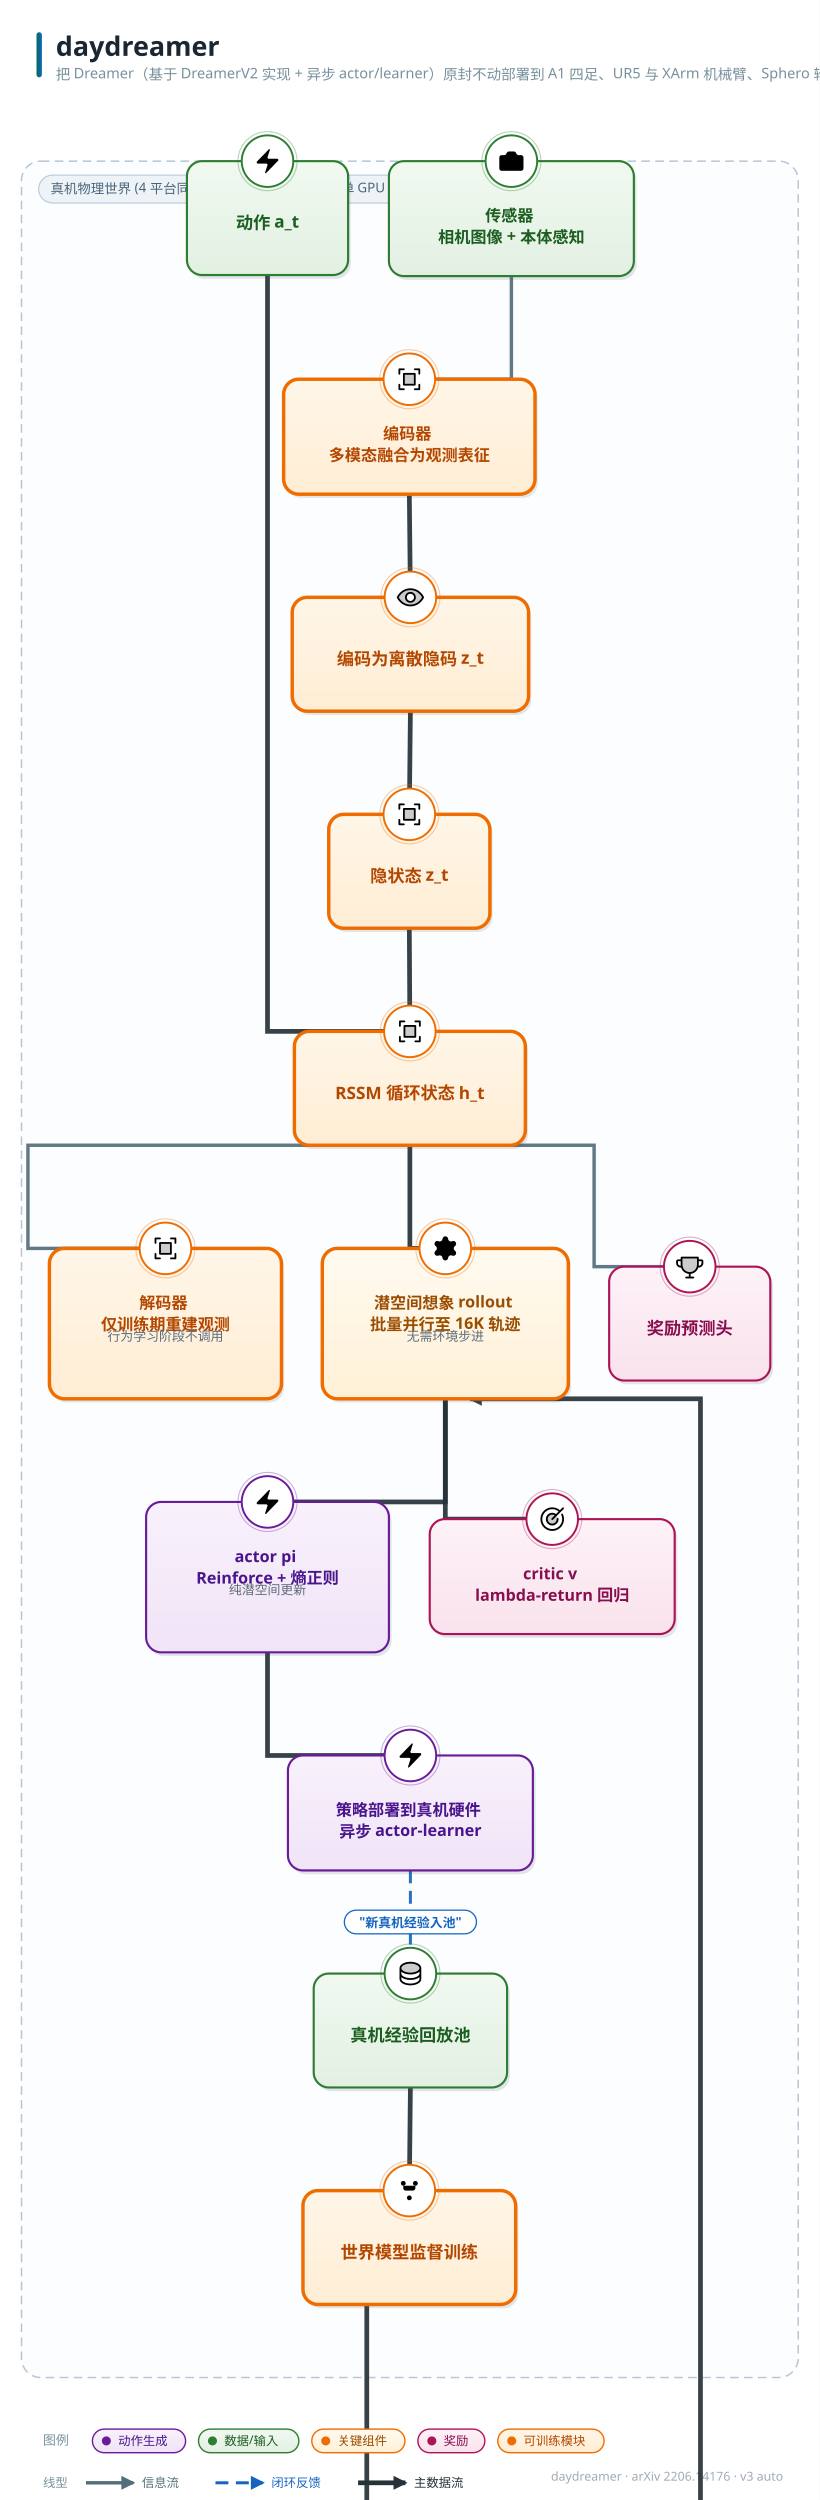
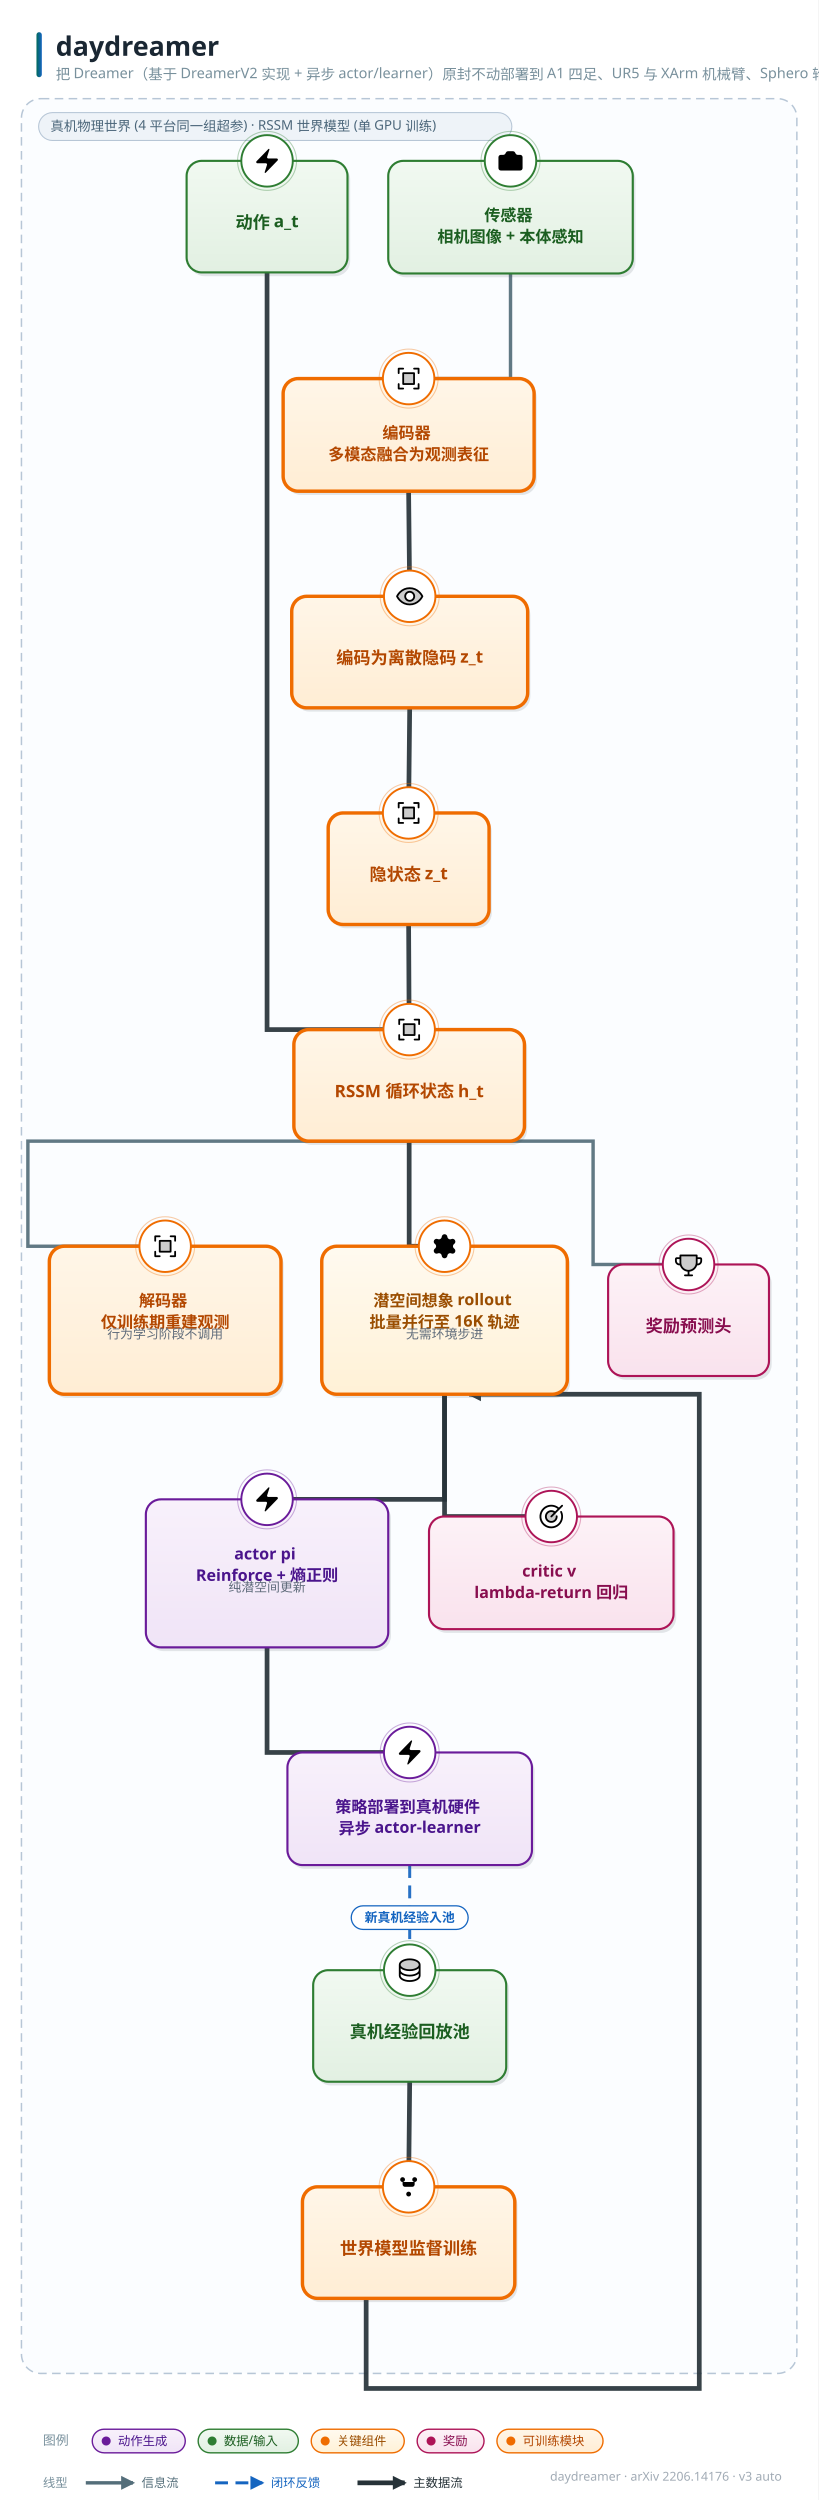
- <svg xmlns="http://www.w3.org/2000/svg" width="763" height="2327" viewBox="0 0 763 2327" font-family="'PingFang SC','Hiragino Sans GB','Microsoft YaHei','Segoe UI',sans-serif">
+ <svg xmlns="http://www.w3.org/2000/svg" width="763" height="2331" viewBox="0 0 763 2331" font-family="'PingFang SC','Hiragino Sans GB','Microsoft YaHei','Segoe UI',sans-serif">
  <style>text{font-family:'PingFang SC','Hiragino Sans GB','Microsoft YaHei','Segoe UI',sans-serif;} .lbl{font-weight:700;}</style>
  <defs>
    <linearGradient id="g-data" x1="0" y1="0" x2="0" y2="1">
      <stop offset="0" stop-color="#f1f9f1" />
      <stop offset="1" stop-color="#e2f0e2" />
    </linearGradient>
    <linearGradient id="g-frozen" x1="0" y1="0" x2="0" y2="1">
      <stop offset="0" stop-color="#f0f7fe" />
      <stop offset="1" stop-color="#dcecfb" />
    </linearGradient>
    <linearGradient id="g-train" x1="0" y1="0" x2="0" y2="1">
      <stop offset="0" stop-color="#fff6e8" />
      <stop offset="1" stop-color="#ffedd4" />
    </linearGradient>
    <linearGradient id="g-loss" x1="0" y1="0" x2="0" y2="1">
      <stop offset="0" stop-color="#fdf0f1" />
      <stop offset="1" stop-color="#f9e0e2" />
    </linearGradient>
    <linearGradient id="g-act" x1="0" y1="0" x2="0" y2="1">
      <stop offset="0" stop-color="#f8f1fb" />
      <stop offset="1" stop-color="#f0e4f7" />
    </linearGradient>
    <linearGradient id="g-loop" x1="0" y1="0" x2="0" y2="1">
      <stop offset="0" stop-color="#f2f5f7" />
      <stop offset="1" stop-color="#e6ebee" />
    </linearGradient>
    <linearGradient id="g-env" x1="0" y1="0" x2="0" y2="1">
      <stop offset="0" stop-color="#eef8f6" />
      <stop offset="1" stop-color="#dcf0ec" />
    </linearGradient>
    <linearGradient id="g-mem" x1="0" y1="0" x2="0" y2="1">
      <stop offset="0" stop-color="#fffef0" />
      <stop offset="1" stop-color="#fdf6d8" />
    </linearGradient>
    <linearGradient id="g-reward" x1="0" y1="0" x2="0" y2="1">
      <stop offset="0" stop-color="#fdf2f7" />
      <stop offset="1" stop-color="#f9e2ed" />
    </linearGradient>
    <linearGradient id="g-key" x1="0" y1="0" x2="0" y2="1">
      <stop offset="0" stop-color="#fffaf0" />
      <stop offset="1" stop-color="#fff1d6" />
    </linearGradient>
    <linearGradient id="g-title" x1="0" y1="0" x2="1" y2="0">
      <stop offset="0" stop-color="#00695c" />
      <stop offset="1" stop-color="#1565c0" />
    </linearGradient>
    <marker id="arr-main" viewBox="0 0 10 10" refX="8.5" refY="5" markerWidth="13" markerHeight="13" markerUnits="userSpaceOnUse" orient="auto-start-reverse">
      <path d="M0 0 L10 5 L0 10 z" fill="#546e7a" />
    </marker>
    <marker id="arr-thick" viewBox="0 0 10 10" refX="8.5" refY="5" markerWidth="13" markerHeight="13" markerUnits="userSpaceOnUse" orient="auto-start-reverse">
      <path d="M0 0 L10 5 L0 10 z" fill="#263238" />
    </marker>
    <marker id="arr-thin" viewBox="0 0 10 10" refX="8.5" refY="5" markerWidth="13" markerHeight="13" markerUnits="userSpaceOnUse" orient="auto-start-reverse">
      <path d="M0 0 L10 5 L0 10 z" fill="#9fb0bb" />
    </marker>
    <marker id="arr-fb" viewBox="0 0 10 10" refX="8.5" refY="5" markerWidth="13" markerHeight="13" markerUnits="userSpaceOnUse" orient="auto-start-reverse">
      <path d="M0 0 L10 5 L0 10 z" fill="#1565c0" />
    </marker>
    <marker id="arr-loss" viewBox="0 0 10 10" refX="8.5" refY="5" markerWidth="13" markerHeight="13" markerUnits="userSpaceOnUse" orient="auto-start-reverse">
      <path d="M0 0 L10 5 L0 10 z" fill="#c62828" />
    </marker>
  </defs>
-   <rect width="763" height="2327" fill="#ffffff" />
+   <rect width="763" height="2331" fill="#ffffff" />
  <rect x="34" y="30" width="5" height="42" rx="2.5" fill="url(#g-title)" />
  <text x="52" y="52" font-size="25" font-weight="800" fill="#1a2733">daydreamer</text>
  <text x="52" y="74" font-size="13.5" fill="#78909c">把 Dreamer（基于 DreamerV2 实现 + 异步 actor/learner）原封不动部署到 A1 四足、UR5 与 XArm 机械臂、Sphero 轮式机器人共 </text>
-   <text x="729" y="2309" font-size="11.5" fill="#a0aab4" text-anchor="end">daydreamer · arXiv 2206.14176 · v3 auto</text>
-   <rect x="20" y="150" width="723" height="2063" rx="18" fill="#fbfdff" stroke="#b7c6d6" stroke-width="1.4" stroke-dasharray="8 5" />
-   <rect x="36" y="163" width="379.75" height="26" rx="13" fill="#eef3f8" stroke="#b7c6d6" />
-   <text x="47" y="180" font-size="12.5" fill="#4a6579">真机物理世界 (4 平台同一组超 · RSSM 世界模型 (单 GPU</text>
-   <path d="M 476.0 257.0 L 476.0 353.0 L 381.0 353.0" fill="none" stroke="#546e7a" stroke-width="3.2" marker-end="url(#arr-main)" opacity="0.92" />
-   <path d="M 382.0 1741.0 L 382.0 1837.0" fill="none" stroke="#1565c0" stroke-width="2.8" stroke-dasharray="12 7" marker-end="url(#arr-fb)" opacity="0.92" />
-   <path d="M 381.0 460.0 L 382.0 556.0" fill="none" stroke="#263238" stroke-width="4.4" marker-end="url(#arr-thick)" opacity="0.92" />
-   <path d="M 382.0 662.0 L 381.0 758.0" fill="none" stroke="#263238" stroke-width="4.4" marker-end="url(#arr-thick)" opacity="0.92" />
-   <path d="M 249.0 256.0 L 249.0 960.0 L 381.5 960.0" fill="none" stroke="#263238" stroke-width="4.4" marker-end="url(#arr-thick)" opacity="0.92" />
-   <path d="M 381.0 864.0 L 381.5 960.0" fill="none" stroke="#263238" stroke-width="4.4" marker-end="url(#arr-thick)" opacity="0.92" />
-   <path d="M 381.5 1066.0 L 26.0 1066.0 L 26.0 1162.0 L 154.0 1162.0" fill="none" stroke="#546e7a" stroke-width="3.2" marker-end="url(#arr-main)" opacity="0.92" />
-   <path d="M 381.5 1066.0 L 553.0 1066.0 L 553.0 1179.0 L 642.0 1179.0" fill="none" stroke="#546e7a" stroke-width="3.2" marker-end="url(#arr-main)" opacity="0.92" />
-   <path d="M 382.0 1943.0 L 381.0 2039.0" fill="none" stroke="#263238" stroke-width="4.4" marker-end="url(#arr-thick)" opacity="0.92" />
-   <path d="M 341.4 2145.0 L 341.4 3072.0 L 652.0 3072.0 L 652.0 1302.0 L 437.4 1302.0" fill="none" stroke="#263238" stroke-width="4.4" marker-end="url(#arr-thick)" opacity="0.92" />
-   <path d="M 381.5 1066.0 L 381.5 1162.0 L 414.5 1162.0" fill="none" stroke="#263238" stroke-width="4.4" marker-end="url(#arr-thick)" opacity="0.92" />
-   <path d="M 414.5 1302.0 L 414.5 1398.0 L 249.0 1398.0" fill="none" stroke="#263238" stroke-width="4.4" marker-end="url(#arr-thick)" opacity="0.92" />
-   <path d="M 414.5 1302.0 L 414.5 1414.0 L 514.0 1414.0" fill="none" stroke="#263238" stroke-width="4.4" marker-end="url(#arr-thick)" opacity="0.92" />
-   <path d="M 249.0 1538.0 L 249.0 1634.0 L 382.0 1634.0" fill="none" stroke="#263238" stroke-width="4.4" marker-end="url(#arr-thick)" opacity="0.92" />
-   <rect x="364.5" y="153.5" width="228" height="107" rx="14" fill="#37474f" opacity="0.13" />
-   <rect x="362" y="150" width="228" height="107" rx="14" fill="url(#g-data)" stroke="#2e7d32" stroke-width="2.0" />
+   <text x="729" y="2313" font-size="11.5" fill="#a0aab4" text-anchor="end">daydreamer · arXiv 2206.14176 · v3 auto</text>
+   <rect x="20" y="92" width="723" height="2121" rx="18" fill="#fbfdff" stroke="#b7c6d6" stroke-width="1.4" stroke-dasharray="8 5" />
+   <rect x="36" y="105" width="441.25" height="26" rx="13" fill="#eef3f8" stroke="#b7c6d6" />
+   <text x="47" y="122" font-size="12.5" fill="#4a6579">真机物理世界 (4 平台同一组超参) · RSSM 世界模型 (单 GPU 训练)</text>
+   <path d="M 476.0 255.0 L 476.0 353.0 L 381.0 353.0" fill="none" stroke="#546e7a" stroke-width="3.2" marker-end="url(#arr-main)" opacity="0.92" />
+   <path d="M 382.0 1739.0 L 382.0 1837.0" fill="none" stroke="#1565c0" stroke-width="2.8" stroke-dasharray="12 7" marker-end="url(#arr-fb)" opacity="0.92" />
+   <path d="M 381.0 458.0 L 382.0 556.0" fill="none" stroke="#263238" stroke-width="4.4" marker-end="url(#arr-thick)" opacity="0.92" />
+   <path d="M 382.0 660.0 L 381.0 758.0" fill="none" stroke="#263238" stroke-width="4.4" marker-end="url(#arr-thick)" opacity="0.92" />
+   <path d="M 249.0 254.0 L 249.0 960.0 L 381.5 960.0" fill="none" stroke="#263238" stroke-width="4.4" marker-end="url(#arr-thick)" opacity="0.92" />
+   <path d="M 381.0 862.0 L 381.5 960.0" fill="none" stroke="#263238" stroke-width="4.4" marker-end="url(#arr-thick)" opacity="0.92" />
+   <path d="M 381.5 1064.0 L 26.0 1064.0 L 26.0 1162.0 L 154.0 1162.0" fill="none" stroke="#546e7a" stroke-width="3.2" marker-end="url(#arr-main)" opacity="0.92" />
+   <path d="M 381.5 1064.0 L 553.0 1064.0 L 553.0 1179.0 L 642.0 1179.0" fill="none" stroke="#546e7a" stroke-width="3.2" marker-end="url(#arr-main)" opacity="0.92" />
+   <path d="M 382.0 1941.0 L 381.0 2039.0" fill="none" stroke="#263238" stroke-width="4.4" marker-end="url(#arr-thick)" opacity="0.92" />
+   <path d="M 341.4 2143.0 L 341.4 2227.0 L 652.0 2227.0 L 652.0 1300.0 L 437.4 1300.0" fill="none" stroke="#263238" stroke-width="4.4" marker-end="url(#arr-thick)" opacity="0.92" />
+   <path d="M 381.5 1064.0 L 381.5 1162.0 L 414.5 1162.0" fill="none" stroke="#263238" stroke-width="4.4" marker-end="url(#arr-thick)" opacity="0.92" />
+   <path d="M 414.5 1300.0 L 414.5 1398.0 L 249.0 1398.0" fill="none" stroke="#263238" stroke-width="4.4" marker-end="url(#arr-thick)" opacity="0.92" />
+   <path d="M 414.5 1300.0 L 414.5 1414.0 L 514.0 1414.0" fill="none" stroke="#263238" stroke-width="4.4" marker-end="url(#arr-thick)" opacity="0.92" />
+   <path d="M 249.0 1536.0 L 249.0 1634.0 L 382.0 1634.0" fill="none" stroke="#263238" stroke-width="4.4" marker-end="url(#arr-thick)" opacity="0.92" />
+   <rect x="364.5" y="153.5" width="228" height="105" rx="14" fill="#37474f" opacity="0.13" />
+   <rect x="362" y="150" width="228" height="105" rx="14" fill="url(#g-data)" stroke="#2e7d32" stroke-width="2.0" />
  <circle cx="476.0" cy="150" r="24" fill="#ffffff" stroke="#2e7d32" stroke-width="1.8" />
  <circle cx="476.0" cy="150" r="27.5" fill="none" stroke="#2e7d32" stroke-width="1" opacity="0.35" />
  <g transform="translate(462.5,136.5) scale(1.125)">
    <path d="M13.997 4a2 2 0 0 1 1.76 1.05l.486.9A2 2 0 0 0 18.003 7H20a2 2 0 0 1 2 2v9a2 2 0 0 1-2 2H4a2 2 0 0 1-2-2V9a2 2 0 0 1 2-2h1.997a2 2 0 0 0 1.759-1.048l.489-.904A2 2 0 0 1 10.004 4z" />
    <circle cx="12" cy="13" r="3" />
  </g>
  <text x="476.0" y="206" font-size="15" class="lbl" fill="#1b5e20" text-anchor="middle">
    <tspan x="476.0" dy="0">传感器</tspan>
    <tspan x="476.0" dy="20">相机图像 + 本体感知</tspan>
  </text>
-   <rect x="266.5" y="356.5" width="234" height="107" rx="14" fill="#37474f" opacity="0.13" />
-   <rect x="264" y="353" width="234" height="107" rx="14" fill="url(#g-train)" stroke="#ef6c00" stroke-width="3.2" />
+   <rect x="266.5" y="356.5" width="234" height="105" rx="14" fill="#37474f" opacity="0.13" />
+   <rect x="264" y="353" width="234" height="105" rx="14" fill="url(#g-train)" stroke="#ef6c00" stroke-width="3.2" />
  <circle cx="381.0" cy="353" r="24" fill="#ffffff" stroke="#ef6c00" stroke-width="1.8" />
  <circle cx="381.0" cy="353" r="27.5" fill="none" stroke="#ef6c00" stroke-width="1" opacity="0.35" />
  <g transform="translate(367.5,339.5) scale(0.1055)">
    <path d="M176,80v96H80V80Z" opacity="0.2" />
    <path d="M224,40V80a8,8,0,0,1-16,0V48H176a8,8,0,0,1,0-16h40A8,8,0,0,1,224,40ZM80,208H48V176a8,8,0,0,0-16,0v40a8,8,0,0,0,8,8H80a8,8,0,0,0,0-16Zm136-40a8,8,0,0,0-8,8v32H176a8,8,0,0,0,0,16h40a8,8,0,0,0,8-8V176A8,8,0,0,0,216,168ZM40,88a8,8,0,0,0,8-8V48H80a8,8,0,0,0,0-16H40a8,8,0,0,0-8,8V80A8,8,0,0,0,40,88ZM80,72h96a8,8,0,0,1,8,8v96a8,8,0,0,1-8,8H80a8,8,0,0,1-8-8V80A8,8,0,0,1,80,72Zm8,96h80V88H88Z" />
  </g>
  <text x="381.0" y="409" font-size="15" class="lbl" fill="#b34700" text-anchor="middle">
    <tspan x="381.0" dy="0">编码器</tspan>
    <tspan x="381.0" dy="20">多模态融合为观测表征</tspan>
  </text>
-   <rect x="270.5" y="1637.5" width="228" height="107" rx="14" fill="#37474f" opacity="0.13" />
-   <rect x="268" y="1634" width="228" height="107" rx="14" fill="url(#g-act)" stroke="#6a1b9a" stroke-width="2.0" />
+   <rect x="270.5" y="1637.5" width="228" height="105" rx="14" fill="#37474f" opacity="0.13" />
+   <rect x="268" y="1634" width="228" height="105" rx="14" fill="url(#g-act)" stroke="#6a1b9a" stroke-width="2.0" />
  <circle cx="382.0" cy="1634" r="24" fill="#ffffff" stroke="#6a1b9a" stroke-width="1.8" />
  <circle cx="382.0" cy="1634" r="27.5" fill="none" stroke="#6a1b9a" stroke-width="1" opacity="0.35" />
  <g transform="translate(368.5,1620.5) scale(1.125)">
    <path d="M4 14a1 1 0 0 1-.78-1.63l9.9-10.2a.5.5 0 0 1 .86.46l-1.92 6.02A1 1 0 0 0 13 10h7a1 1 0 0 1 .78 1.63l-9.9 10.2a.5.5 0 0 1-.86-.46l1.92-6.02A1 1 0 0 0 11 14z" />
  </g>
  <text x="382.0" y="1690" font-size="15" class="lbl" fill="#4a148c" text-anchor="middle">
    <tspan x="382.0" dy="0">策略部署到真机硬件</tspan>
    <tspan x="382.0" dy="20">异步 actor-learner</tspan>
  </text>
-   <rect x="294.5" y="1840.5" width="180" height="106" rx="14" fill="#37474f" opacity="0.13" />
-   <rect x="292" y="1837" width="180" height="106" rx="14" fill="url(#g-data)" stroke="#2e7d32" stroke-width="2.0" />
+   <rect x="294.5" y="1840.5" width="180" height="104" rx="14" fill="#37474f" opacity="0.13" />
+   <rect x="292" y="1837" width="180" height="104" rx="14" fill="url(#g-data)" stroke="#2e7d32" stroke-width="2.0" />
  <circle cx="382.0" cy="1837" r="24" fill="#ffffff" stroke="#2e7d32" stroke-width="1.8" />
  <circle cx="382.0" cy="1837" r="27.5" fill="none" stroke="#2e7d32" stroke-width="1" opacity="0.35" />
  <g transform="translate(368.5,1823.5) scale(0.1055)">
    <path d="M216,80c0,26.51-39.4,48-88,48S40,106.51,40,80s39.4-48,88-48S216,53.49,216,80Z" opacity="0.2" />
    <path d="M128,24C74.17,24,32,48.6,32,80v96c0,31.4,42.17,56,96,56s96-24.6,96-56V80C224,48.6,181.83,24,128,24Zm80,104c0,9.62-7.88,19.43-21.61,26.92C170.93,163.35,150.19,168,128,168s-42.93-4.65-58.39-13.08C55.88,147.43,48,137.62,48,128V111.36c17.06,15,46.23,24.64,80,24.64s62.94-9.68,80-24.64ZM69.61,53.08C85.07,44.65,105.81,40,128,40s42.93,4.65,58.39,13.08C200.12,60.57,208,70.38,208,80s-7.88,19.43-21.61,26.92C170.93,115.35,150.19,120,128,120s-42.93-4.65-58.39-13.08C55.88,99.43,48,89.62,48,80S55.88,60.57,69.61,53.08ZM186.39,202.92C170.93,211.35,150.19,216,128,216s-42.93-4.65-58.39-13.08C55.88,195.43,48,185.62,48,176V159.36c17.06,15,46.23,24.64,80,24.64s62.94-9.68,80-24.64V176C208,185.62,200.12,195.43,186.39,202.92Z" />
  </g>
  <text x="382.0" y="1900" font-size="16" class="lbl" fill="#1b5e20" text-anchor="middle">真机经验回放池</text>
-   <rect x="274.5" y="559.5" width="220" height="106" rx="14" fill="#37474f" opacity="0.13" />
-   <rect x="272" y="556" width="220" height="106" rx="14" fill="url(#g-train)" stroke="#ef6c00" stroke-width="3.2" />
+   <rect x="274.5" y="559.5" width="220" height="104" rx="14" fill="#37474f" opacity="0.13" />
+   <rect x="272" y="556" width="220" height="104" rx="14" fill="url(#g-train)" stroke="#ef6c00" stroke-width="3.2" />
  <circle cx="382.0" cy="556" r="24" fill="#ffffff" stroke="#ef6c00" stroke-width="1.8" />
  <circle cx="382.0" cy="556" r="27.5" fill="none" stroke="#ef6c00" stroke-width="1" opacity="0.35" />
  <g transform="translate(368.5,542.5) scale(0.1055)">
    <path d="M128,56C48,56,16,128,16,128s32,72,112,72,112-72,112-72S208,56,128,56Zm0,112a40,40,0,1,1,40-40A40,40,0,0,1,128,168Z" opacity="0.2" />
    <path d="M247.31,124.76c-.35-.79-8.82-19.58-27.65-38.41C194.57,61.26,162.88,48,128,48S61.43,61.26,36.34,86.35C17.51,105.18,9,124,8.69,124.76a8,8,0,0,0,0,6.5c.35.79,8.82,19.57,27.65,38.4C61.43,194.74,93.12,208,128,208s66.57-13.26,91.66-38.34c18.83-18.83,27.3-37.61,27.65-38.4A8,8,0,0,0,247.31,124.76ZM128,192c-30.78,0-57.67-11.19-79.93-33.25A133.47,133.47,0,0,1,25,128,133.33,133.33,0,0,1,48.07,97.25C70.33,75.19,97.22,64,128,64s57.67,11.19,79.93,33.25A133.46,133.46,0,0,1,231.05,128C223.84,141.46,192.43,192,128,192Zm0-112a48,48,0,1,0,48,48A48.05,48.05,0,0,0,128,80Zm0,80a32,32,0,1,1,32-32A32,32,0,0,1,128,160Z" />
  </g>
  <text x="382.0" y="619" font-size="16" class="lbl" fill="#b34700" text-anchor="middle">编码为离散隐码 z_t</text>
-   <rect x="276.5" y="963.5" width="215" height="106" rx="14" fill="#37474f" opacity="0.13" />
-   <rect x="274" y="960" width="215" height="106" rx="14" fill="url(#g-train)" stroke="#ef6c00" stroke-width="3.2" />
+   <rect x="276.5" y="963.5" width="215" height="104" rx="14" fill="#37474f" opacity="0.13" />
+   <rect x="274" y="960" width="215" height="104" rx="14" fill="url(#g-train)" stroke="#ef6c00" stroke-width="3.2" />
  <circle cx="381.5" cy="960" r="24" fill="#ffffff" stroke="#ef6c00" stroke-width="1.8" />
  <circle cx="381.5" cy="960" r="27.5" fill="none" stroke="#ef6c00" stroke-width="1" opacity="0.35" />
  <g transform="translate(368.0,946.5) scale(0.1055)">
    <path d="M176,80v96H80V80Z" opacity="0.2" />
    <path d="M224,40V80a8,8,0,0,1-16,0V48H176a8,8,0,0,1,0-16h40A8,8,0,0,1,224,40ZM80,208H48V176a8,8,0,0,0-16,0v40a8,8,0,0,0,8,8H80a8,8,0,0,0,0-16Zm136-40a8,8,0,0,0-8,8v32H176a8,8,0,0,0,0,16h40a8,8,0,0,0,8-8V176A8,8,0,0,0,216,168ZM40,88a8,8,0,0,0,8-8V48H80a8,8,0,0,0,0-16H40a8,8,0,0,0-8,8V80A8,8,0,0,0,40,88ZM80,72h96a8,8,0,0,1,8,8v96a8,8,0,0,1-8,8H80a8,8,0,0,1-8-8V80A8,8,0,0,1,80,72Zm8,96h80V88H88Z" />
  </g>
  <text x="381.5" y="1023" font-size="16" class="lbl" fill="#b34700" text-anchor="middle">RSSM 循环状态 h_t</text>
-   <rect x="48.5" y="1165.5" width="216" height="140" rx="14" fill="#37474f" opacity="0.13" />
-   <rect x="46" y="1162" width="216" height="140" rx="14" fill="url(#g-train)" stroke="#ef6c00" stroke-width="3.2" />
+   <rect x="48.5" y="1165.5" width="216" height="138" rx="14" fill="#37474f" opacity="0.13" />
+   <rect x="46" y="1162" width="216" height="138" rx="14" fill="url(#g-train)" stroke="#ef6c00" stroke-width="3.2" />
  <circle cx="154.0" cy="1162" r="24" fill="#ffffff" stroke="#ef6c00" stroke-width="1.8" />
  <circle cx="154.0" cy="1162" r="27.5" fill="none" stroke="#ef6c00" stroke-width="1" opacity="0.35" />
  <g transform="translate(140.5,1148.5) scale(0.1055)">
    <path d="M176,80v96H80V80Z" opacity="0.2" />
    <path d="M224,40V80a8,8,0,0,1-16,0V48H176a8,8,0,0,1,0-16h40A8,8,0,0,1,224,40ZM80,208H48V176a8,8,0,0,0-16,0v40a8,8,0,0,0,8,8H80a8,8,0,0,0,0-16Zm136-40a8,8,0,0,0-8,8v32H176a8,8,0,0,0,0,16h40a8,8,0,0,0,8-8V176A8,8,0,0,0,216,168ZM40,88a8,8,0,0,0,8-8V48H80a8,8,0,0,0,0-16H40a8,8,0,0,0-8,8V80A8,8,0,0,0,40,88ZM80,72h96a8,8,0,0,1,8,8v96a8,8,0,0,1-8,8H80a8,8,0,0,1-8-8V80A8,8,0,0,1,80,72Zm8,96h80V88H88Z" />
  </g>
  <text x="154.0" y="1218" font-size="15" class="lbl" fill="#b34700" text-anchor="middle">
    <tspan x="154.0" dy="0">解码器</tspan>
    <tspan x="154.0" dy="20">仅训练期重建观测</tspan>
  </text>
  <text x="154.0" y="1248" font-size="12" fill="#5f6b7a" text-anchor="middle">行为学习阶段不调用</text>
-   <rect x="569.5" y="1182.5" width="150" height="106" rx="14" fill="#37474f" opacity="0.13" />
-   <rect x="567" y="1179" width="150" height="106" rx="14" fill="url(#g-reward)" stroke="#ad1457" stroke-width="2.0" />
+   <rect x="569.5" y="1182.5" width="150" height="104" rx="14" fill="#37474f" opacity="0.13" />
+   <rect x="567" y="1179" width="150" height="104" rx="14" fill="url(#g-reward)" stroke="#ad1457" stroke-width="2.0" />
  <circle cx="642.0" cy="1179" r="24" fill="#ffffff" stroke="#ad1457" stroke-width="1.8" />
  <circle cx="642.0" cy="1179" r="27.5" fill="none" stroke="#ad1457" stroke-width="1" opacity="0.35" />
  <g transform="translate(628.5,1165.5) scale(0.1055)">
    <path d="M200,48v63.1c0,39.7-31.75,72.6-71.45,72.9A72,72,0,0,1,56,112V48Z" opacity="0.2" />
    <path d="M232,64H208V48a8,8,0,0,0-8-8H56a8,8,0,0,0-8,8V64H24A16,16,0,0,0,8,80V96a40,40,0,0,0,40,40h3.65A80.13,80.13,0,0,0,120,191.61V216H96a8,8,0,0,0,0,16h64a8,8,0,0,0,0-16H136V191.58c31.94-3.23,58.44-25.64,68.08-55.58H208a40,40,0,0,0,40-40V80A16,16,0,0,0,232,64ZM48,120A24,24,0,0,1,24,96V80H48v32q0,4,.39,8Zm144-8.9c0,35.52-29,64.64-64,64.9a64,64,0,0,1-64-64V56H192ZM232,96a24,24,0,0,1-24,24h-.5a81.81,81.81,0,0,0,.5-8.9V80h24Z" />
  </g>
  <text x="642.0" y="1242" font-size="16" class="lbl" fill="#880e4f" text-anchor="middle">奖励预测头</text>
-   <rect x="284.5" y="2042.5" width="198" height="106" rx="14" fill="#37474f" opacity="0.13" />
-   <rect x="282" y="2039" width="198" height="106" rx="14" fill="url(#g-train)" stroke="#ef6c00" stroke-width="3.2" />
+   <rect x="284.5" y="2042.5" width="198" height="104" rx="14" fill="#37474f" opacity="0.13" />
+   <rect x="282" y="2039" width="198" height="104" rx="14" fill="url(#g-train)" stroke="#ef6c00" stroke-width="3.2" />
  <circle cx="381.0" cy="2039" r="24" fill="#ffffff" stroke="#ef6c00" stroke-width="1.8" />
  <circle cx="381.0" cy="2039" r="27.5" fill="none" stroke="#ef6c00" stroke-width="1" opacity="0.35" />
  <g transform="translate(367.5,2025.5) scale(1.125)">
    <path stroke="none" d="M0 0h24v24H0z" fill="none" />
    <path d="M10 18a2 2 0 1 0 4 0a2 2 0 1 0 -4 0" />
    <path d="M5 6a2 2 0 1 0 4 0a2 2 0 1 0 -4 0" />
    <path d="M15 6a2 2 0 1 0 4 0a2 2 0 1 0 -4 0" />
    <path d="M7 8v2a2 2 0 0 0 2 2h6a2 2 0 0 0 2 -2v-2" />
    <path d="M12 12l0 4" />
  </g>
  <text x="381.0" y="2102" font-size="16" class="lbl" fill="#b34700" text-anchor="middle">世界模型监督训练</text>
-   <rect x="308.5" y="761.5" width="150" height="106" rx="14" fill="#37474f" opacity="0.13" />
-   <rect x="306" y="758" width="150" height="106" rx="14" fill="url(#g-train)" stroke="#ef6c00" stroke-width="3.2" />
+   <rect x="308.5" y="761.5" width="150" height="104" rx="14" fill="#37474f" opacity="0.13" />
+   <rect x="306" y="758" width="150" height="104" rx="14" fill="url(#g-train)" stroke="#ef6c00" stroke-width="3.2" />
  <circle cx="381.0" cy="758" r="24" fill="#ffffff" stroke="#ef6c00" stroke-width="1.8" />
  <circle cx="381.0" cy="758" r="27.5" fill="none" stroke="#ef6c00" stroke-width="1" opacity="0.35" />
  <g transform="translate(367.5,744.5) scale(0.1055)">
    <path d="M176,80v96H80V80Z" opacity="0.2" />
    <path d="M224,40V80a8,8,0,0,1-16,0V48H176a8,8,0,0,1,0-16h40A8,8,0,0,1,224,40ZM80,208H48V176a8,8,0,0,0-16,0v40a8,8,0,0,0,8,8H80a8,8,0,0,0,0-16Zm136-40a8,8,0,0,0-8,8v32H176a8,8,0,0,0,0,16h40a8,8,0,0,0,8-8V176A8,8,0,0,0,216,168ZM40,88a8,8,0,0,0,8-8V48H80a8,8,0,0,0,0-16H40a8,8,0,0,0-8,8V80A8,8,0,0,0,40,88ZM80,72h96a8,8,0,0,1,8,8v96a8,8,0,0,1-8,8H80a8,8,0,0,1-8-8V80A8,8,0,0,1,80,72Zm8,96h80V88H88Z" />
  </g>
  <text x="381.0" y="821" font-size="16" class="lbl" fill="#b34700" text-anchor="middle">隐状态 z_t</text>
-   <rect x="176.5" y="153.5" width="150" height="106" rx="14" fill="#37474f" opacity="0.13" />
-   <rect x="174" y="150" width="150" height="106" rx="14" fill="url(#g-data)" stroke="#2e7d32" stroke-width="2.0" />
+   <rect x="176.5" y="153.5" width="150" height="104" rx="14" fill="#37474f" opacity="0.13" />
+   <rect x="174" y="150" width="150" height="104" rx="14" fill="url(#g-data)" stroke="#2e7d32" stroke-width="2.0" />
  <circle cx="249.0" cy="150" r="24" fill="#ffffff" stroke="#2e7d32" stroke-width="1.8" />
  <circle cx="249.0" cy="150" r="27.5" fill="none" stroke="#2e7d32" stroke-width="1" opacity="0.35" />
  <g transform="translate(235.5,136.5) scale(1.125)">
    <path d="M4 14a1 1 0 0 1-.78-1.63l9.9-10.2a.5.5 0 0 1 .86.46l-1.92 6.02A1 1 0 0 0 13 10h7a1 1 0 0 1 .78 1.63l-9.9 10.2a.5.5 0 0 1-.86-.46l1.92-6.02A1 1 0 0 0 11 14z" />
  </g>
  <text x="249.0" y="213" font-size="16" class="lbl" fill="#1b5e20" text-anchor="middle">动作 a_t</text>
-   <rect x="302.5" y="1165.5" width="229" height="140" rx="14" fill="#37474f" opacity="0.13" />
-   <rect x="300" y="1162" width="229" height="140" rx="14" fill="url(#g-key)" stroke="#ef6c00" stroke-width="3.2" />
+   <rect x="302.5" y="1165.5" width="229" height="138" rx="14" fill="#37474f" opacity="0.13" />
+   <rect x="300" y="1162" width="229" height="138" rx="14" fill="url(#g-key)" stroke="#ef6c00" stroke-width="3.2" />
  <circle cx="414.5" cy="1162" r="24" fill="#ffffff" stroke="#ef6c00" stroke-width="1.8" />
  <circle cx="414.5" cy="1162" r="27.5" fill="none" stroke="#ef6c00" stroke-width="1" opacity="0.35" />
  <g transform="translate(401.0,1148.5) scale(1.125)">
    <path d="M9.671 4.136a2.34 2.34 0 0 1 4.659 0 2.34 2.34 0 0 0 3.319 1.915 2.34 2.34 0 0 1 2.33 4.033 2.34 2.34 0 0 0 0 3.831 2.34 2.34 0 0 1-2.33 4.033 2.34 2.34 0 0 0-3.319 1.915 2.34 2.34 0 0 1-4.659 0 2.34 2.34 0 0 0-3.32-1.915 2.34 2.34 0 0 1-2.33-4.033 2.34 2.34 0 0 0 0-3.831A2.34 2.34 0 0 1 6.35 6.051a2.34 2.34 0 0 0 3.319-1.915" />
    <circle cx="12" cy="12" r="3" />
  </g>
  <text x="414.5" y="1218" font-size="15" class="lbl" fill="#9a4d00" text-anchor="middle">
    <tspan x="414.5" dy="0">潜空间想象 rollout</tspan>
    <tspan x="414.5" dy="20">批量并行至 16K 轨迹</tspan>
  </text>
  <text x="414.5" y="1248" font-size="12" fill="#5f6b7a" text-anchor="middle">无需环境步进</text>
-   <rect x="138.5" y="1401.5" width="226" height="140" rx="14" fill="#37474f" opacity="0.13" />
-   <rect x="136" y="1398" width="226" height="140" rx="14" fill="url(#g-act)" stroke="#6a1b9a" stroke-width="2.0" />
+   <rect x="138.5" y="1401.5" width="226" height="138" rx="14" fill="#37474f" opacity="0.13" />
+   <rect x="136" y="1398" width="226" height="138" rx="14" fill="url(#g-act)" stroke="#6a1b9a" stroke-width="2.0" />
  <circle cx="249.0" cy="1398" r="24" fill="#ffffff" stroke="#6a1b9a" stroke-width="1.8" />
  <circle cx="249.0" cy="1398" r="27.5" fill="none" stroke="#6a1b9a" stroke-width="1" opacity="0.35" />
  <g transform="translate(235.5,1384.5) scale(1.125)">
    <path d="M4 14a1 1 0 0 1-.78-1.63l9.9-10.2a.5.5 0 0 1 .86.46l-1.92 6.02A1 1 0 0 0 13 10h7a1 1 0 0 1 .78 1.63l-9.9 10.2a.5.5 0 0 1-.86-.46l1.92-6.02A1 1 0 0 0 11 14z" />
  </g>
  <text x="249.0" y="1454" font-size="15" class="lbl" fill="#4a148c" text-anchor="middle">
    <tspan x="249.0" dy="0">actor pi</tspan>
    <tspan x="249.0" dy="20">Reinforce + 熵正则</tspan>
  </text>
  <text x="249.0" y="1484" font-size="12" fill="#5f6b7a" text-anchor="middle">纯潜空间更新</text>
-   <rect x="402.5" y="1417.5" width="228" height="107" rx="14" fill="#37474f" opacity="0.13" />
-   <rect x="400" y="1414" width="228" height="107" rx="14" fill="url(#g-reward)" stroke="#ad1457" stroke-width="2.0" />
+   <rect x="402.5" y="1417.5" width="228" height="105" rx="14" fill="#37474f" opacity="0.13" />
+   <rect x="400" y="1414" width="228" height="105" rx="14" fill="url(#g-reward)" stroke="#ad1457" stroke-width="2.0" />
  <circle cx="514.0" cy="1414" r="24" fill="#ffffff" stroke="#ad1457" stroke-width="1.8" />
  <circle cx="514.0" cy="1414" r="27.5" fill="none" stroke="#ad1457" stroke-width="1" opacity="0.35" />
  <g transform="translate(500.5,1400.5) scale(0.1055)">
    <path d="M176,128a48,48,0,1,1-48-48A48,48,0,0,1,176,128Z" opacity="0.2" />
    <path d="M221.87,83.16A104.1,104.1,0,1,1,195.67,49l22.67-22.68a8,8,0,0,1,11.32,11.32l-96,96a8,8,0,0,1-11.32-11.32l27.72-27.72a40,40,0,1,0,17.87,31.09,8,8,0,1,1,16-.9,56,56,0,1,1-22.38-41.65L184.3,60.39a87.88,87.88,0,1,0,23.13,29.67,8,8,0,0,1,14.44-6.9Z" />
  </g>
  <text x="514.0" y="1470" font-size="15" class="lbl" fill="#880e4f" text-anchor="middle">
    <tspan x="514.0" dy="0">critic v</tspan>
    <tspan x="514.0" dy="20">lambda-return 回归</tspan>
  </text>
-   <g transform="translate(382.0,1789.0)">
-     <rect x="-61.5" y="-11" width="123.0" height="22" rx="11" fill="#ffffff" stroke="#1565c0" stroke-width="1.2" />
-     <text y="4" font-size="12" fill="#1565c0" font-weight="600" text-anchor="middle">"新真机经验入池"</text>
-   </g>
-   <text x="40" y="2275.5" font-size="12" fill="#78909c">图例</text>
-   <g>
-     <rect x="86" y="2261" width="86.76" height="22" rx="11" fill="url(#g-act)" stroke="#6a1b9a" stroke-width="1.3" />
-     <circle cx="99" cy="2272" r="4.2" fill="#6a1b9a" />
-     <text x="110" y="2276" font-size="11.5" fill="#4a148c">动作生成</text>
-   </g>
-   <g>
-     <rect x="184.76" y="2261" width="93.43" height="22" rx="11" fill="url(#g-data)" stroke="#2e7d32" stroke-width="1.3" />
-     <circle cx="197.76" cy="2272" r="4.2" fill="#2e7d32" />
-     <text x="208.76" y="2276" font-size="11.5" fill="#1b5e20">数据/输入</text>
-   </g>
-   <g>
-     <rect x="290.19" y="2261" width="86.76" height="22" rx="11" fill="url(#g-key)" stroke="#ef6c00" stroke-width="1.3" />
-     <circle cx="303.19" cy="2272" r="4.2" fill="#ef6c00" />
-     <text x="314.19" y="2276" font-size="11.5" fill="#9a4d00">关键组件</text>
-   </g>
-   <g>
-     <rect x="388.95" y="2261" width="62.38" height="22" rx="11" fill="url(#g-reward)" stroke="#ad1457" stroke-width="1.3" />
-     <circle cx="401.95" cy="2272" r="4.2" fill="#ad1457" />
-     <text x="412.95" y="2276" font-size="11.5" fill="#880e4f">奖励</text>
-   </g>
-   <g>
-     <rect x="463.33" y="2261" width="98.95" height="22" rx="11" fill="url(#g-train)" stroke="#ef6c00" stroke-width="1.3" />
-     <circle cx="476.33" cy="2272" r="4.2" fill="#ef6c00" />
-     <text x="487.33" y="2276" font-size="11.5" fill="#b34700">可训练模块</text>
-   </g>
-   <text x="40" y="2315" font-size="11.5" fill="#78909c">线型</text>
-   <g>
-     <path d="M 80 2311 h 44" stroke="#546e7a" stroke-width="3.2" marker-end="url(#arr-main)" />
-     <text x="132" y="2315" font-size="11.5" fill="#546e7a">信息流</text>
-   </g>
-   <g>
-     <path d="M 200.57 2311 h 44" stroke="#1565c0" stroke-width="2.8" stroke-dasharray="12 7" marker-end="url(#arr-fb)" />
-     <text x="252.57" y="2315" font-size="11.5" fill="#1565c0">闭环反馈</text>
-   </g>
-   <g>
-     <path d="M 333.33 2311 h 44" stroke="#263238" stroke-width="4.4" marker-end="url(#arr-thick)" />
-     <text x="385.33" y="2315" font-size="11.5" fill="#263238">主数据流</text>
+   <g transform="translate(382.0,1788.0)">
+     <rect x="-54.5" y="-11" width="109.0" height="22" rx="11" fill="#ffffff" stroke="#1565c0" stroke-width="1.2" />
+     <text y="4" font-size="12" fill="#1565c0" font-weight="600" text-anchor="middle">新真机经验入池</text>
+   </g>
+   <text x="40" y="2279.5" font-size="12" fill="#78909c">图例</text>
+   <g>
+     <rect x="86" y="2265" width="86.76" height="22" rx="11" fill="url(#g-act)" stroke="#6a1b9a" stroke-width="1.3" />
+     <circle cx="99" cy="2276" r="4.2" fill="#6a1b9a" />
+     <text x="110" y="2280" font-size="11.5" fill="#4a148c">动作生成</text>
+   </g>
+   <g>
+     <rect x="184.76" y="2265" width="93.43" height="22" rx="11" fill="url(#g-data)" stroke="#2e7d32" stroke-width="1.3" />
+     <circle cx="197.76" cy="2276" r="4.2" fill="#2e7d32" />
+     <text x="208.76" y="2280" font-size="11.5" fill="#1b5e20">数据/输入</text>
+   </g>
+   <g>
+     <rect x="290.19" y="2265" width="86.76" height="22" rx="11" fill="url(#g-key)" stroke="#ef6c00" stroke-width="1.3" />
+     <circle cx="303.19" cy="2276" r="4.2" fill="#ef6c00" />
+     <text x="314.19" y="2280" font-size="11.5" fill="#9a4d00">关键组件</text>
+   </g>
+   <g>
+     <rect x="388.95" y="2265" width="62.38" height="22" rx="11" fill="url(#g-reward)" stroke="#ad1457" stroke-width="1.3" />
+     <circle cx="401.95" cy="2276" r="4.2" fill="#ad1457" />
+     <text x="412.95" y="2280" font-size="11.5" fill="#880e4f">奖励</text>
+   </g>
+   <g>
+     <rect x="463.33" y="2265" width="98.95" height="22" rx="11" fill="url(#g-train)" stroke="#ef6c00" stroke-width="1.3" />
+     <circle cx="476.33" cy="2276" r="4.2" fill="#ef6c00" />
+     <text x="487.33" y="2280" font-size="11.5" fill="#b34700">可训练模块</text>
+   </g>
+   <text x="40" y="2319" font-size="11.5" fill="#78909c">线型</text>
+   <g>
+     <path d="M 80 2315 h 44" stroke="#546e7a" stroke-width="3.2" marker-end="url(#arr-main)" />
+     <text x="132" y="2319" font-size="11.5" fill="#546e7a">信息流</text>
+   </g>
+   <g>
+     <path d="M 200.57 2315 h 44" stroke="#1565c0" stroke-width="2.8" stroke-dasharray="12 7" marker-end="url(#arr-fb)" />
+     <text x="252.57" y="2319" font-size="11.5" fill="#1565c0">闭环反馈</text>
+   </g>
+   <g>
+     <path d="M 333.33 2315 h 44" stroke="#263238" stroke-width="4.4" marker-end="url(#arr-thick)" />
+     <text x="385.33" y="2319" font-size="11.5" fill="#263238">主数据流</text>
  </g>
</svg>
